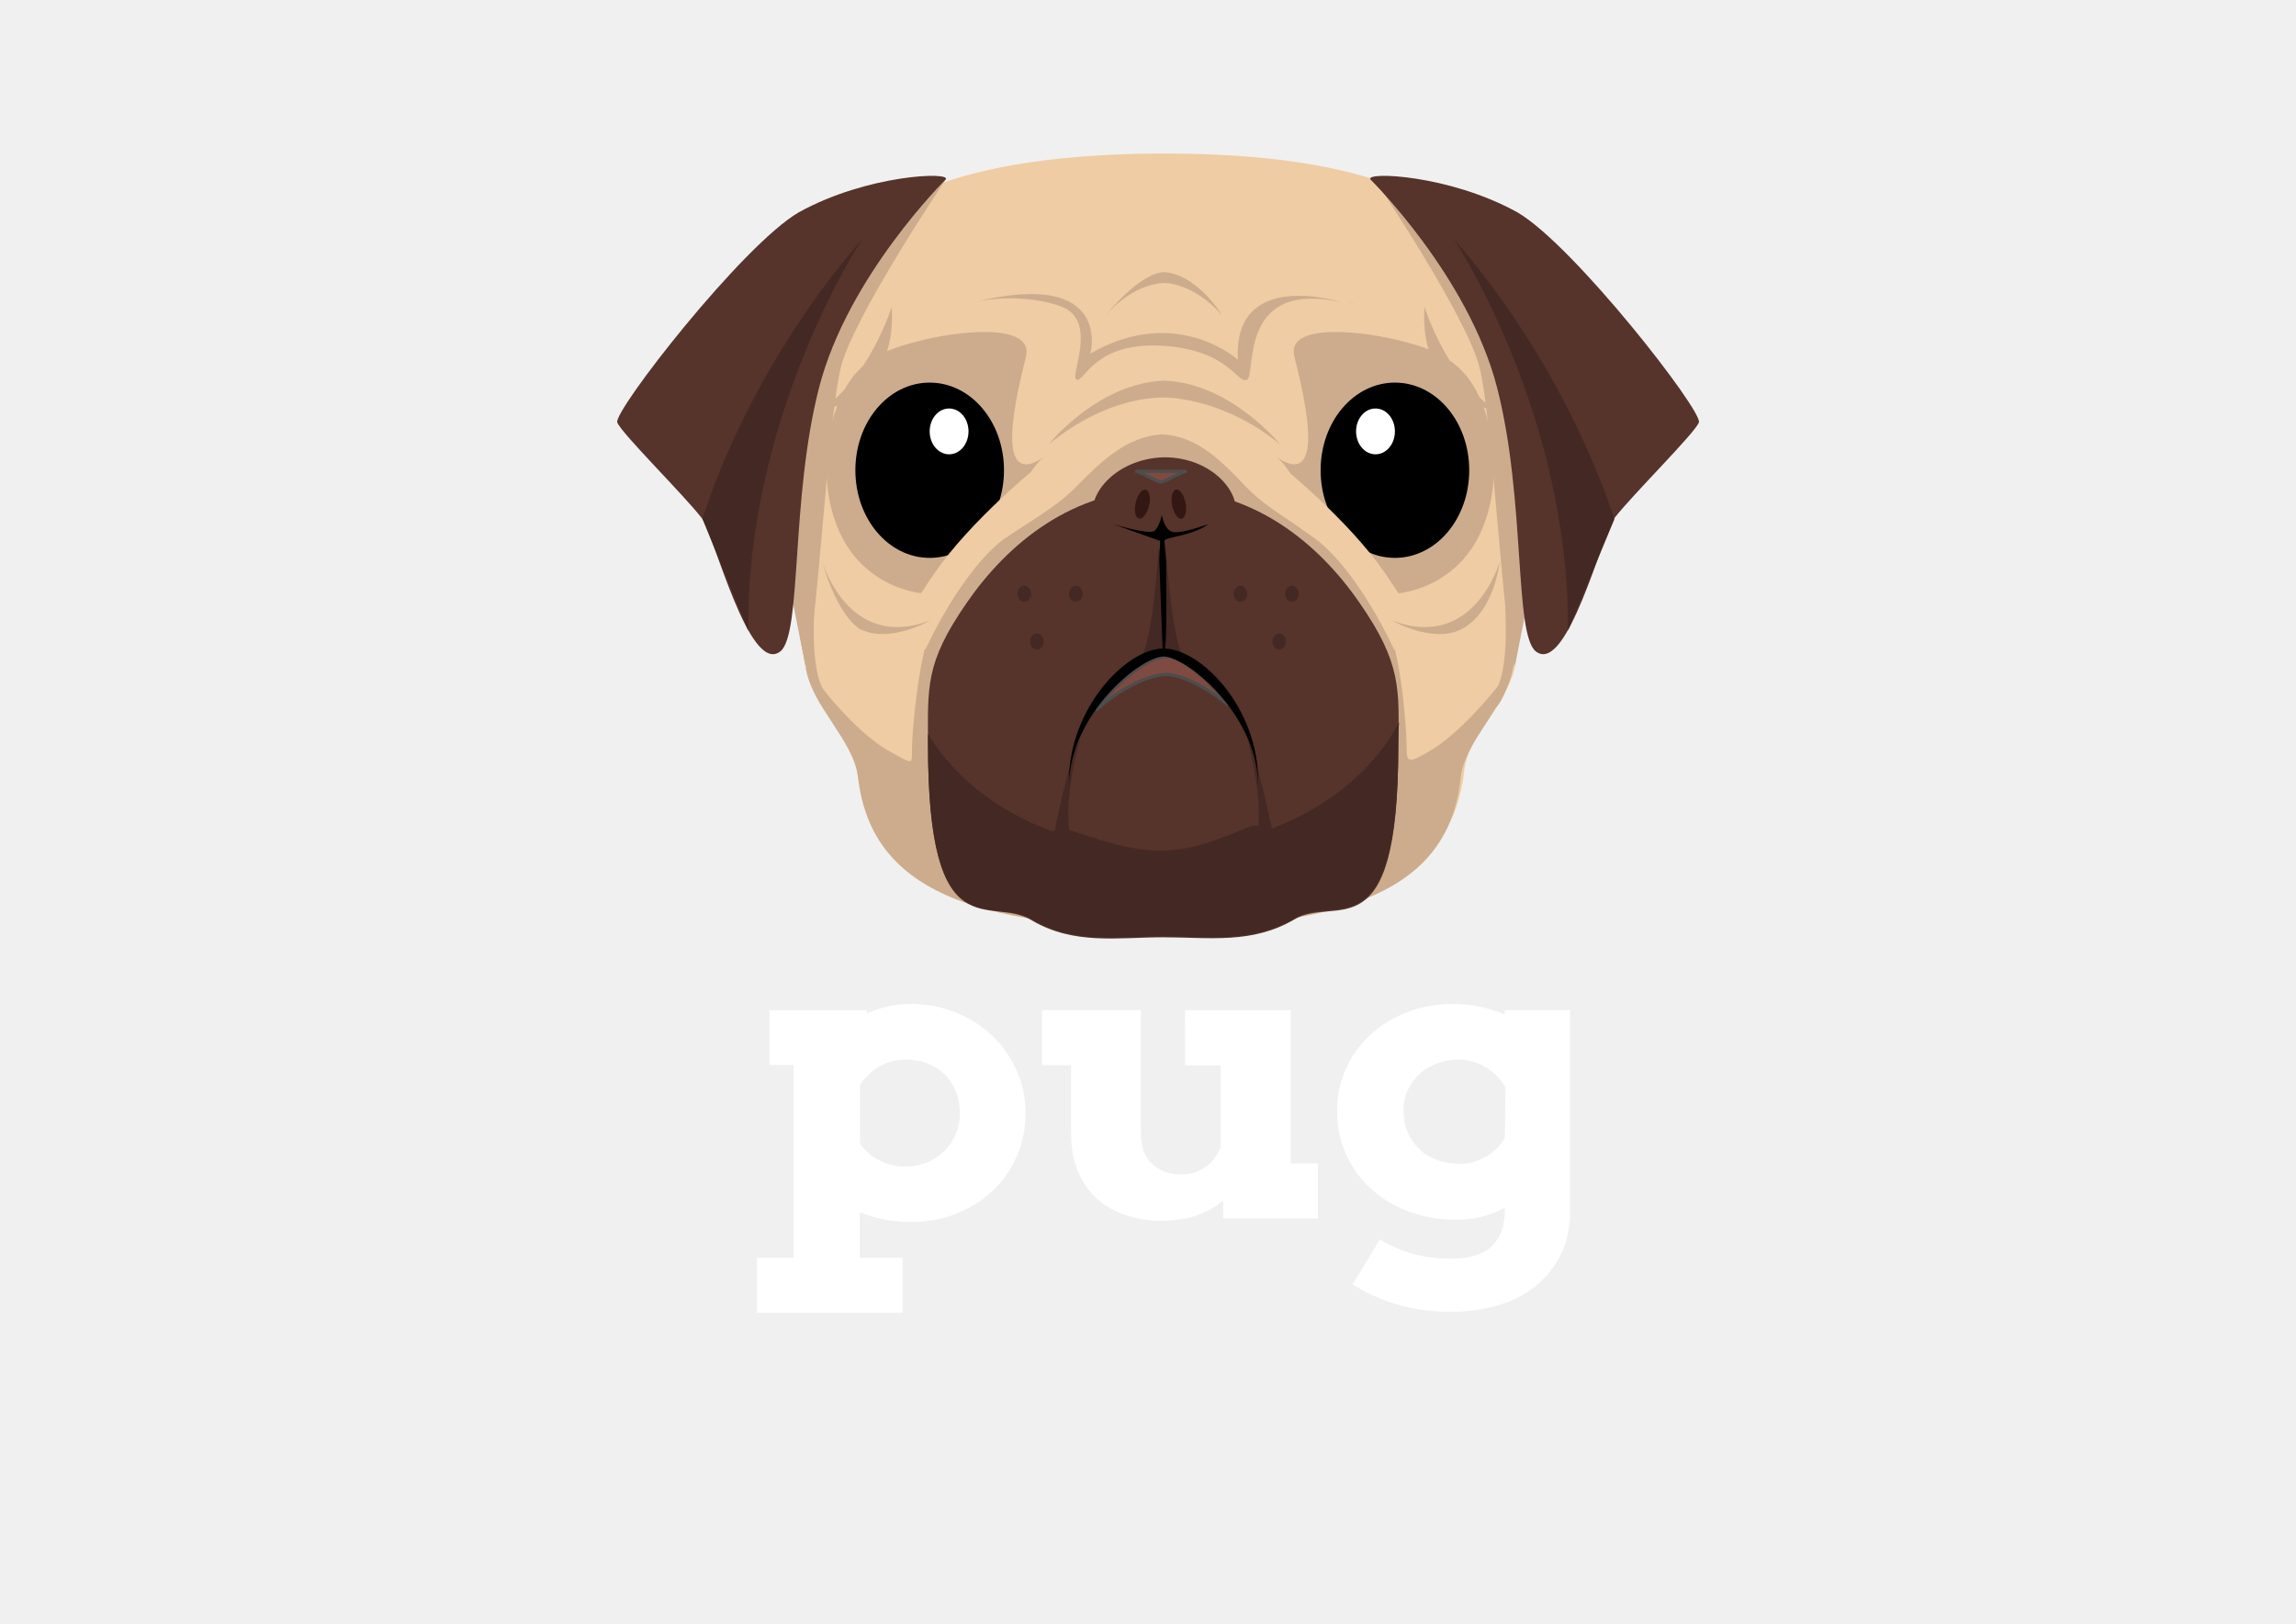
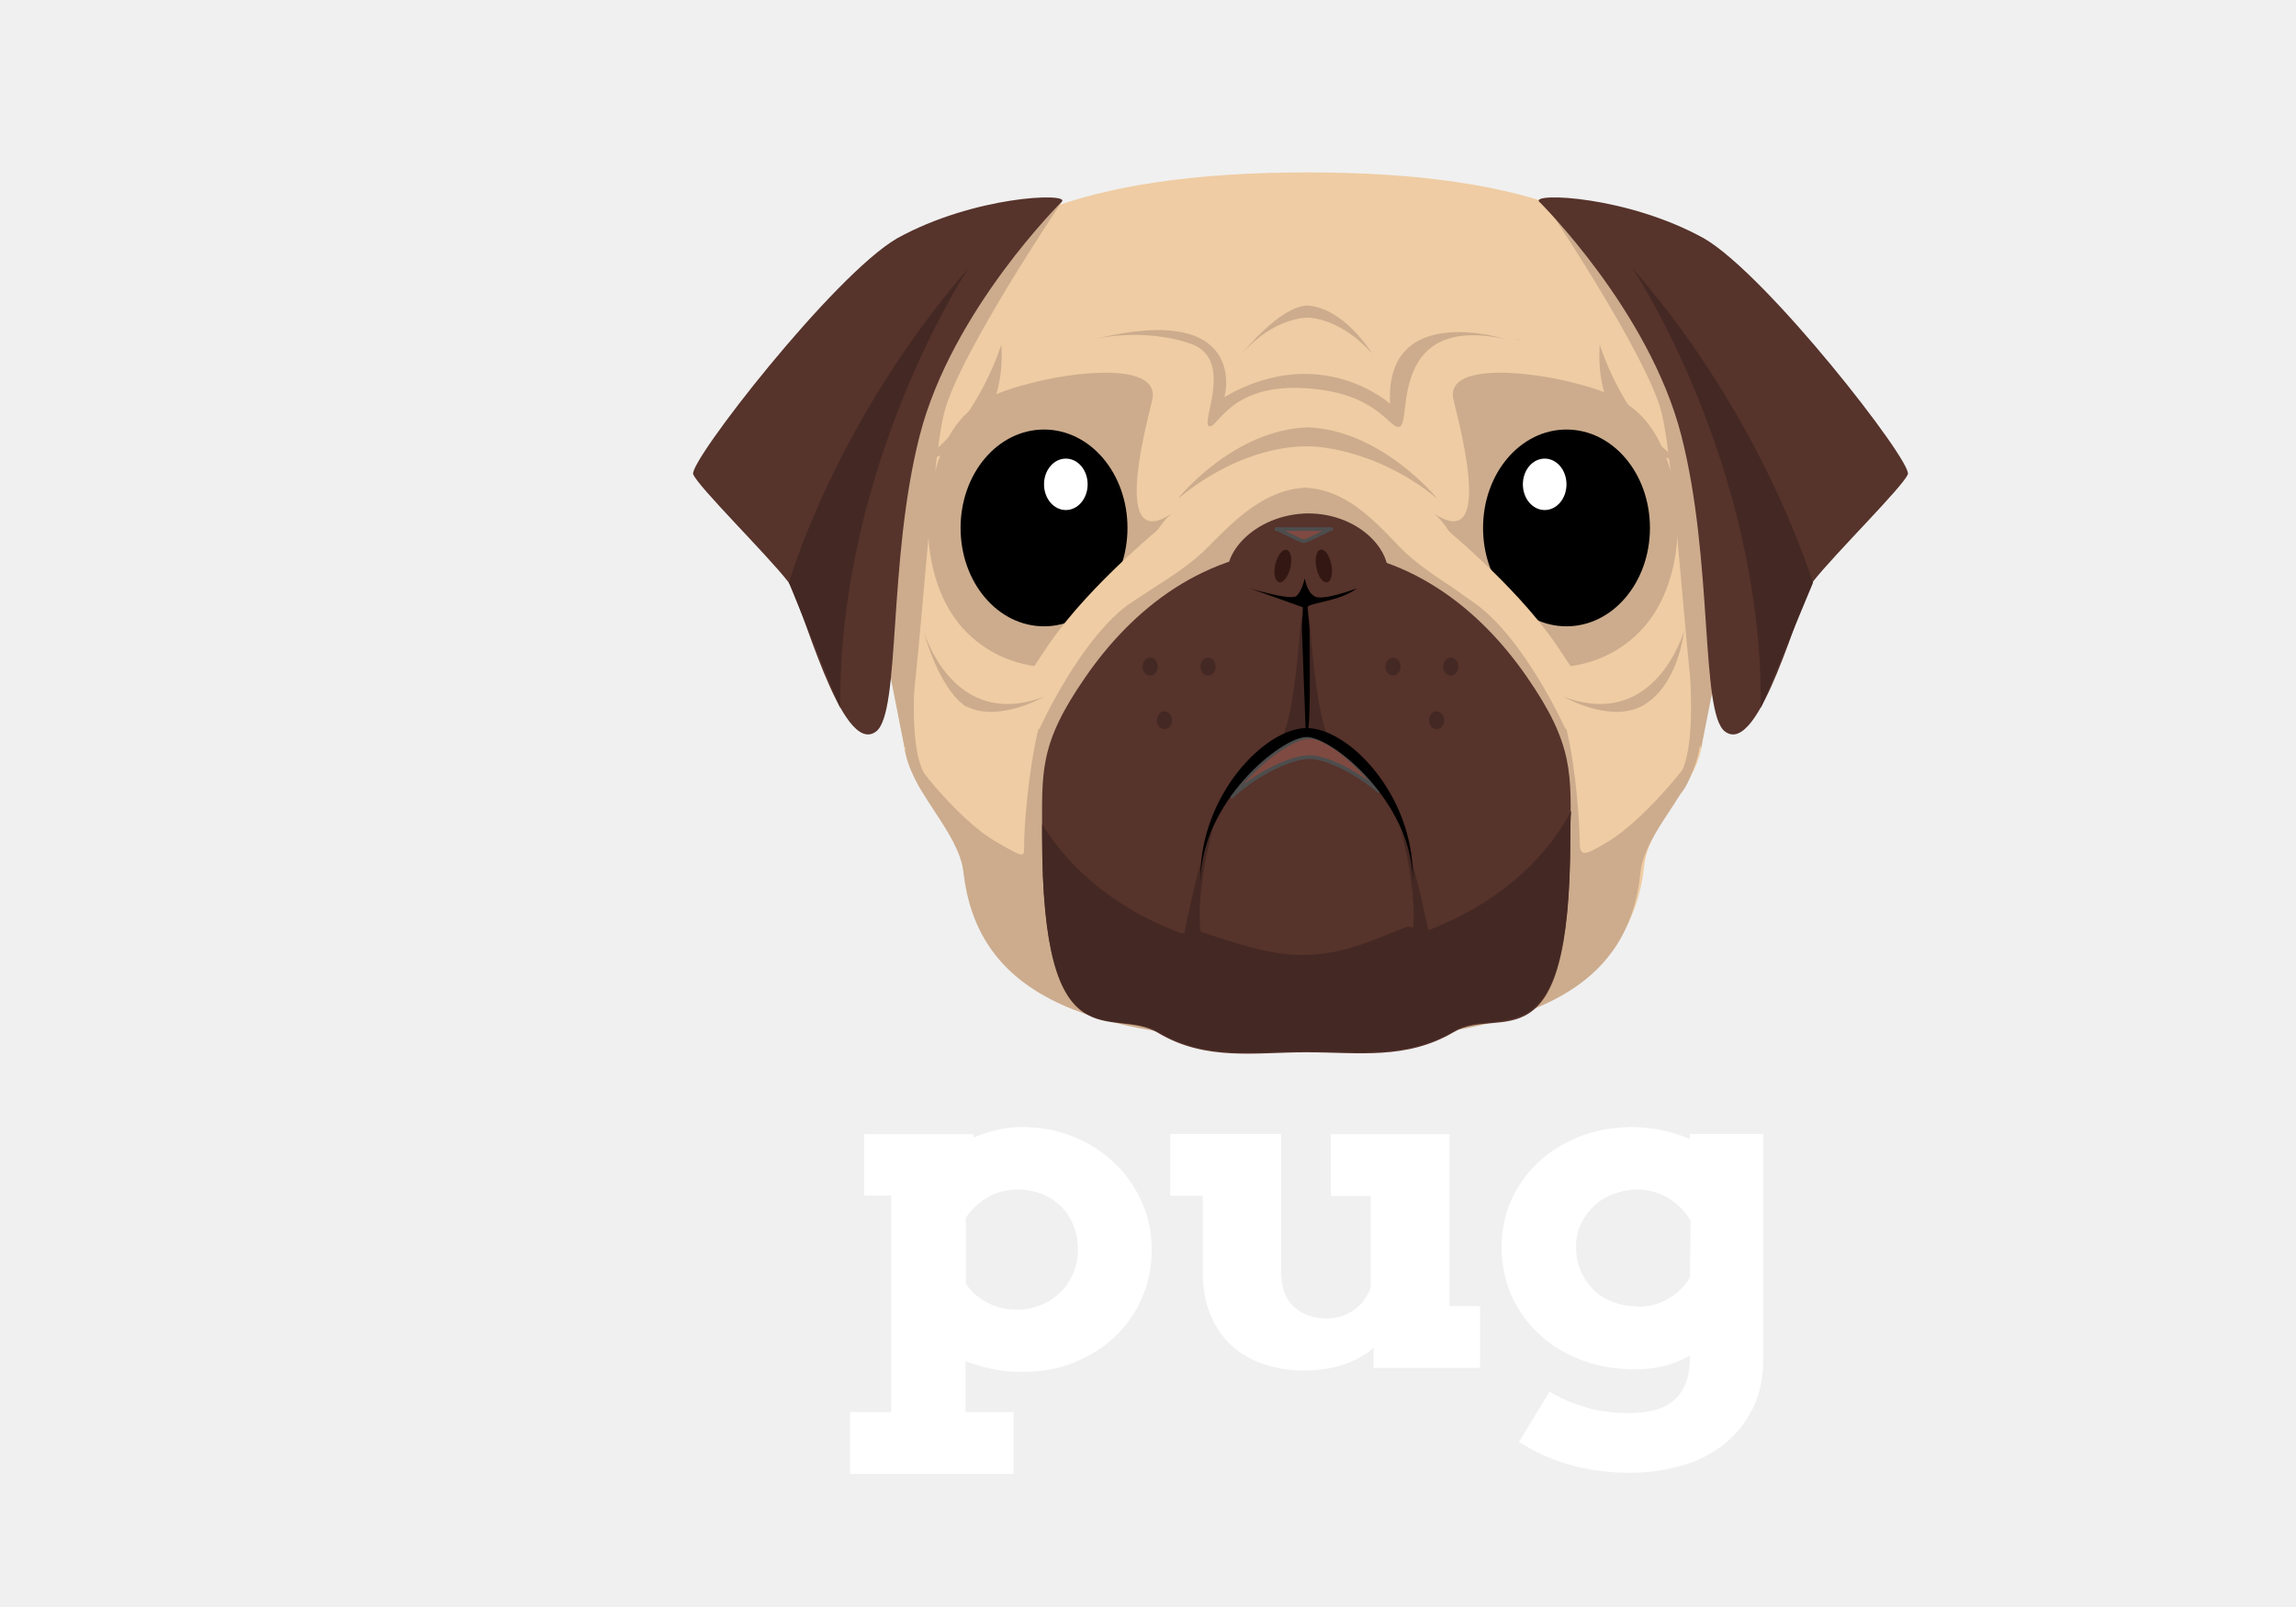
- <svg xmlns="http://www.w3.org/2000/svg" xmlns:xlink="http://www.w3.org/1999/xlink" width="1123" height="794" stroke="#000" stroke-linecap="round" stroke-linejoin="round" fill="#fff" fill-rule="evenodd">
+ <svg xmlns="http://www.w3.org/2000/svg" xmlns:xlink="http://www.w3.org/1999/xlink" width="1000" height="700" stroke="#000" stroke-linecap="round" stroke-linejoin="round" fill="#fff" fill-rule="evenodd">
  <g fill-rule="nonzero">
    <g stroke="none">
      <path d="M376.275 494.042h47.706v1.447c3.329-1.347 6.784-2.478 10.335-3.318a47.047 47.047 0 0 1 10.905-1.236c8.014 0 15.462 1.448 22.355 4.248 6.886 2.798 12.904 6.627 17.9 11.496 5.117 4.871 9.004 10.565 11.901 17.058s4.226 13.359 4.226 20.621c.077 7.089-1.321 14.124-4.111 20.718-2.66 6.316-6.629 12.084-11.677 16.976-4.995 4.862-11.018 8.528-17.902 11.397-6.878 2.87-14.455 4.139-22.684 4.139-4.369.033-8.736-.386-13.008-1.236-4-.831-7.909-1.972-11.65-3.523v22.266h20.909v26.926h-71.22v-26.926h17.898v-94.336h-11.792v-26.73zm66.618 24.133c-4.39-.026-8.708 1.084-12.454 3.209-3.993 2.272-7.353 5.399-9.791 9.119v28.686c2.305 3.396 5.473 6.212 9.232 8.179 4.003 2.088 8.532 3.157 13.119 3.102 3.524.028 7.006-.644 10.236-1.971 3.221-1.242 5.992-3.099 8.451-5.385 2.325-2.282 4.322-5.08 5.652-8.299 1.449-3.282 2.17-6.806 2.122-10.358 0-4.14-.672-7.867-2.122-11.085-1.213-3.117-3.149-5.943-5.652-8.294-2.39-2.271-5.271-4.038-8.451-5.18-3.229-1.141-6.679-1.761-10.341-1.761zm136.688-24.133h51.711v74.892h13.322v26.926h-46.371v-8.7c-3.829 3.181-8.284 5.642-13.117 7.253-4.998 1.657-10.788 2.587-17.348 2.587-5.835.015-11.626-.893-17.125-2.693-5.218-1.708-9.994-4.428-14.01-7.977-4-3.518-7.119-8.078-9.337-13.462-2.335-5.391-3.447-11.63-3.447-18.959v-33.04h-14.157v-26.922h48.283v59.973c0 6.836 1.89 11.906 5.566 15.325 3.773 3.413 8.571 5.08 14.569 5.08 4.226 0 8-1.24 11.453-3.628 3.443-2.387 5.893-5.701 7.448-9.851v-39.871h-17.347zm156.498 96.523c-3.892 2.072-7.905 3.629-11.784 4.56s-8.006 1.35-12.018 1.35c-8.442 0-16.229-1.35-23.353-4.033-7.129-2.683-13.319-6.422-18.464-11.186-5.207-4.822-9.328-10.562-12.12-16.887-2.927-6.707-4.399-13.887-4.329-21.13 0-7.146 1.33-13.955 4.11-20.195 2.696-6.179 6.664-11.813 11.682-16.574 4.996-4.769 11.011-8.489 17.898-11.288 7.006-2.792 14.566-4.143 22.681-4.248 4.643.028 9.267.515 13.798 1.448 4.043.88 7.997 2.132 11.782 3.727v-2.168h32.032v97.67c0 8.531-1.552 16.05-4.775 22.266-2.969 5.973-7.298 11.275-12.679 15.539-5.443 4.199-11.766 7.304-18.562 9.118-7.012 1.967-14.46 2.998-22.144 2.998-9.572 0-18.468-1.24-26.579-3.628-7.728-2.222-15.04-5.539-21.682-9.839l13.319-21.861c4.915 2.919 10.228 5.219 15.789 6.837 5.658 1.661 12.011 2.482 19.012 2.482 3.775 0 7.344-.41 10.452-1.141 3.223-.829 5.997-2.071 8.344-3.938s4.228-4.34 5.565-7.558c1.326-3.102 1.99-7.152 1.99-11.91v-.411zm-22.803-21.335c4.717.064 9.354-1.159 13.342-3.519 3.994-2.281 7.115-5.391 9.457-9.305l.224-24.753c-2.442-4.145-5.661-7.367-9.793-9.849-4.04-2.351-8.697-3.642-13.459-3.729-3.447.099-6.785.731-10.123 1.97s-6.226 2.899-8.579 5.177c-2.442 2.282-4.323 4.869-5.782 7.871s-2.112 6.416-2.112 10.078c0 3.939.664 7.459 2.112 10.665 1.333 3.032 3.249 5.803 5.674 8.183 2.324 2.278 5.22 3.939 8.444 5.175 3.36 1.264 6.953 1.897 10.574 1.863z" fill="#fff" />
      <path d="M744.627 194.898c-.82-21.431 1.656-40.423-6.599-56.491-19.83-39.936-69.388-63.316-168.505-63.316v3.412h-2.065 2.065v-3.412c-99.111 0-151.15 23.38-170.973 63.8-7.848 16.559-7.019 35.064-8.264 56.495-.822 17.044-7.427 35.062-4.539 54.541 3.302 25.33 4.539 50.649 7.849 74.022 2.475 18.996 24.777 35.073 26.842 53.093 5.781 49.671 49.557 72.564 148.675 72.564v3.897h-2.066 2.475v-3.897c99.117 0 141.247-22.892 146.616-72.564 2.059-18.507 22.708-34.097 25.191-53.093 3.297-23.373 4.54-48.692 7.847-74.022 2.887-19.48-3.722-37.986-4.55-55.029z" fill="#efcca3" />
      <g fill="#ccac8d">
        <path d="M567.867 212.428c17.766.487 30.154 13.634 41.719 25.814 13.631 14.122 36.759 23.859 46.251 36.04 9.502 12.168 21.891 24.352 26.43 43.345 4.552 18.993 5.78 43.336 5.78 49.67s2.895 4.875 11.156 0c19.413-11.197 40.885-41.397 40.885-41.397-2.477 18.992-23.538 36.038-25.603 54.06-4.961 49.679-45.842 73.543-147.028 73.543h-.409 2.475" />
        <path d="M633.127 174.439c3.714 15.096 16.929 66.239-8.674 49.193 0 0 10.74 7.301 17.344 35.065 7.02 27.753 23.956 31.165 23.956 31.165s27.668 6.333 48.317-14.609c17.348-17.531 20.232-48.703 12.804-72.563-7.435-23.377-20.649-30.685-40.062-35.556-19.404-5.351-58.232-9.738-53.687 7.306z" />
      </g>
      <path d="M645.928 229.964c0-23.745 16.206-42.86 36.343-42.86s36.346 19.115 36.346 42.86-16.212 42.857-36.346 42.857-36.343-19.113-36.343-42.857z" fill="#000" />
      <use xlink:href="#B" />
      <path d="M626.933 228.012s32.627 26.302 50.383 52.108c17.755 25.814 17.345 30.688 17.345 30.688l-12.803 6.81s-18.173-40.419-40.472-55.516c-22.718-15.097-25.193-27.756-25.193-27.756z" fill="#efcca3" />
      <path d="M569.112 212.428c-17.756.487-30.972 13.634-42.95 25.814-13.631 14.122-37.578 23.859-47.079 36.04-9.499 12.168-22.296 24.352-26.847 43.345-4.542 18.993-6.189 43.336-6.189 49.67s.82 6.825-11.159 0c-19.403-10.708-40.881-41.397-40.881-41.397 2.475 18.992 23.543 36.038 25.603 54.06 5.785 49.679 46.669 73.543 147.852 73.543h2.059" fill="#ccac8d" />
      <path d="M664.925 294.731c-19.822-28.728-51.621-55.517-95.811-55.517h-.414c-44.191 0-75.989 26.789-95.814 55.517-20.648 29.713-18.997 41.397-18.997 69.649 0 102.265 30.561 73.05 50.796 85.706 20.651 12.183 42.126 8.287 64.014 8.287h.414c22.301 0 43.362 3.409 64.012-8.771 20.235-12.172 50.797 18.018 50.797-84.25.414-28.248 1.652-40.908-18.998-70.621z" fill="#56332b" />
      <g fill="#442823">
        <path d="M567.049 264.539s-2.895 47.242-8.674 56.491l10.74-2.924z" />
        <path d="M569.94 264.539s2.895 47.242 8.674 56.491l-10.74-2.924z" />
      </g>
      <path d="M535.248 253.34c-4.131-11.206 10.738-29.224 34.275-29.711 23.541 0 38.408 18.018 34.278 29.711-4.13 11.688-18.996 15.096-34.278 15.584-14.867-.487-30.148-3.896-34.275-15.584z" fill="#56332b" />
      <path d="M569.526 264.536c0-1.947 14.041-2.434 21.478-8.272 0 0-15.281 5.838-18.593 3.409-3.296-1.95-4.125-7.796-4.125-7.796s-1.245 5.846-3.72 7.796c-2.889 1.947-20.233-3.409-20.233-3.409l23.126 8.272c0 1.463-.418 6.333-.418 9.746l1.656 44.805c2.484 4.378 1.657-32.636 1.657-44.805l-.829-9.746z" fill="#000" />
    </g>
    <path d="M570.351 329.8c7.024 0 19.411 5.838 30.567 15.1-10.737-14.124-23.543-23.867-30.567-23.867-7.429 0-23.128 10.712-34.277 26.302 11.559-10.721 26.432-17.535 34.277-17.535z" stroke="#4d4d4d" stroke-linejoin="miter" fill="#7f4a41" stroke-width="1.598" />
    <g stroke="none">
      <g fill="#442823">
        <path d="M567.463 416.003c-15.691 0-30.98-5.849-45.014-10.233-2.895-.976-5.779 1.459-8.674.487-26.021-9.734-47.083-26.293-59.886-47.236v4.866c0 102.272 30.561 73.544 50.802 85.715 20.642 12.175 42.12 8.284 64.009 8.284h.409c22.299 0 43.367 3.403 64.018-8.771 20.23-12.172 50.792 17.531 50.792-84.743 0-3.888 0-7.784.41-11.197-11.968 22.892-33.857 40.91-61.114 51.62-2.475.976-8.264-1.459-10.74-.974-14.863 5.846-28.078 12.183-45.013 12.183z" />
        <path d="M528.228 360.967s-10.328 36.523-3.304 52.595l-9.499-4.866s7.024-37.017 12.803-47.729zm81.774 0s10.32 36.523 3.305 52.595l9.492-4.866s-7.428-37.017-12.797-47.729z" />
      </g>
      <path d="M501.8 174.439c-3.723 15.096-16.936 66.239 8.671 49.193 0 0-10.737 7.301-17.347 35.065-6.612 27.753-23.952 31.165-23.952 31.165s-27.667 6.333-48.324-14.609c-17.339-17.531-20.234-48.703-12.798-72.563s20.649-30.685 40.055-35.556c19.413-5.351 57.819-9.738 53.696 7.306z" fill="#ccac8d" />
      <path d="M569.109 321.036c11.159 0 45.851 28.24 46.261 62.822v-1.946c0-36.04-28.085-64.775-46.261-64.775s-46.251 29.218-46.251 64.775v1.946c.409-34.581 35.102-62.822 46.251-62.822z" fill="#000" />
      <path d="M573.382 247.501c-.858-3.918-.123-7.505 1.651-8.047s3.887 2.182 4.747 6.1.119 7.508-1.654 8.048-3.889-2.181-4.744-6.101zm-17.8-2.105c1.017-3.866 3.237-6.462 4.987-5.82s2.336 4.266 1.326 8.129c-1.022 3.864-3.251 6.463-4.993 5.826-1.749-.643-2.342-4.266-1.32-8.135z" fill="#331712" />
      <path d="M418.374 229.964c0-23.745 16.206-42.86 36.343-42.86s36.346 19.115 36.346 42.86-16.212 42.857-36.346 42.857-36.343-19.113-36.343-42.857z" fill="#000" />
      <use xlink:href="#B" x="-208.558" />
    </g>
    <path d="M579.851 230.448c0-.488-9.499 4.87-11.976 5.357-2.478-.487-11.977-5.845-11.977-5.357h23.953z" stroke="#4d4d4d" stroke-linejoin="miter" fill="#7f4a41" stroke-width="1.598" />
    <g stroke="none">
      <path d="M507.579 228.012s-32.627 26.302-50.386 52.108c-17.757 25.814-17.344 30.688-17.344 30.688l12.805 6.81s18.17-40.419 40.471-55.516 25.194-27.756 25.194-27.756z" fill="#efcca3" />
      <g fill="#ccac8d">
        <path d="M436.133 150.089s-11.149 36.039-35.931 51.141c0 0 38.815-5.356 35.931-51.141zm260.59 0s11.151 36.039 35.933 51.141c0 0-38.824-5.356-35.933-51.141zm-70.616 67.212s-24.362-30.202-56.988-31.174c-.419 0 .818 0 .409 0s.409 0 .409 0c-33.038.972-56.991 31.174-56.991 31.174 28.498-23.378 52.866-22.89 56.991-22.89-.409 0 27.666-.488 56.17 22.89zm-28.504-63.312s-12.383-20.456-28.903-20.944h.828c-12.396.487-28.498 20.944-28.498 20.944 14.044-16.07 28.498-15.581 28.498-15.581s13.624-.488 28.075 15.581zM454.718 303.498s-19.414 11.208-33.448 4.383h-.416c-12.397-8.28-18.586-33.111-18.586-33.111s12.388 43.83 52.45 28.728zm226.315 0s19.414 11.208 33.447 4.383c16.527-8.28 19.003-33.111 19.003-33.111s-12.394 43.83-52.45 28.728zM477.016 147.65c10.738-2.434 28.496-2.918 42.539 2.438 17.753 7.311 3.302 34.089 7.015 35.551 3.724 1.459 8.675-18.505 41.717-16.559 33.458 1.95 37.172 19.481 41.712 16.559s-4.541-48.696 45.424-37.989c0 0-52.451-16.555-49.965 28.254 0 0-30.151-27.279-72.273-2.924.41 0 11.149-41.886-56.17-25.33zm182.959 0c.82 0 1.234.488 1.647.488.419 0-.413-.488-1.647-.488zm-.005.005z" />
        <path d="M462.565 87.753s-44.611 66.238-51.211 91.555c-6.607 25.815-11.559 131.5-17.345 146.597l-20.651-104.226 37.997-108.599zm209.792 0s44.611 66.238 51.209 91.555c6.611 25.815 11.567 131.5 17.347 146.597l20.65-104.226-37.997-108.599z" />
      </g>
      <path d="M670.294 87.752s47.905 47.241 61.946 101.786 8.259 120.778 18.998 129.059c15.283 11.687 32.625-57.953 38.407-65.26 9.088-11.689 39.235-41.398 41.301-46.754s-61.123-86.687-88.793-102.76c-33.453-18.506-74.751-19.966-71.859-16.072z" fill="#56332b" />
      <path d="M711.18 116.974s56.581 85.23 55.753 191.393l22.715-54.542c-.415 0-20.238-69.64-78.468-136.85z" fill="#442823" />
      <path d="M462.564 87.752s-47.91 47.241-61.948 101.786-8.262 120.778-18.999 129.059c-15.278 11.687-32.626-57.953-38.407-65.26-9.084-11.689-39.234-41.398-41.298-46.754s61.12-86.687 88.793-102.76c33.451-18.506 74.75-19.966 71.859-16.072z" fill="#56332b" />
      <path d="M421.681 116.974s-56.579 85.23-55.76 191.393l-22.298-54.542s19.823-69.64 78.058-136.85z" fill="#442823" />
      <path d="M391.117 310.317s4.129 26.303 10.74 34.58c6.604 8.28 2.063-6.328 2.063-6.328s-7.024-4.386-5.779-37.992c1.23-33.602-7.024 9.741-7.024 9.741zm352.274 0s-4.13 26.303-10.74 34.58c-6.604 8.28-2.066-6.328-2.066-6.328s7.026-4.386 5.782-37.992c-1.23-33.602 7.024 9.741 7.024 9.741z" fill="#ccac8d" />
      <g fill="#442823">
        <use xlink:href="#C" />
        <use xlink:href="#C" x="-18.997" y="23.377" />
        <path d="M497.667 290.354c0-2.16 1.472-3.9 3.304-3.9s3.303 1.74 3.303 3.9c0 2.154-1.472 3.896-3.303 3.896s-3.304-1.742-3.304-3.896z" />
        <use xlink:href="#C" x="80.532" />
        <use xlink:href="#C" x="99.53" y="23.377" />
        <use xlink:href="#C" x="105.724" />
      </g>
    </g>
  </g>
  <defs>
    <path id="B" d="M663.273 210.962c0-6.199 4.238-11.197 9.499-11.197 5.268 0 9.495 4.997 9.495 11.197 0 6.211-4.228 11.208-9.495 11.208-5.261 0-9.499-4.997-9.499-11.208z" />
    <path id="C" d="M522.859 290.354c0-2.16 1.472-3.9 3.304-3.9s3.303 1.74 3.303 3.9c0 2.154-1.472 3.896-3.303 3.896s-3.304-1.742-3.304-3.896z" />
  </defs>
</svg>
